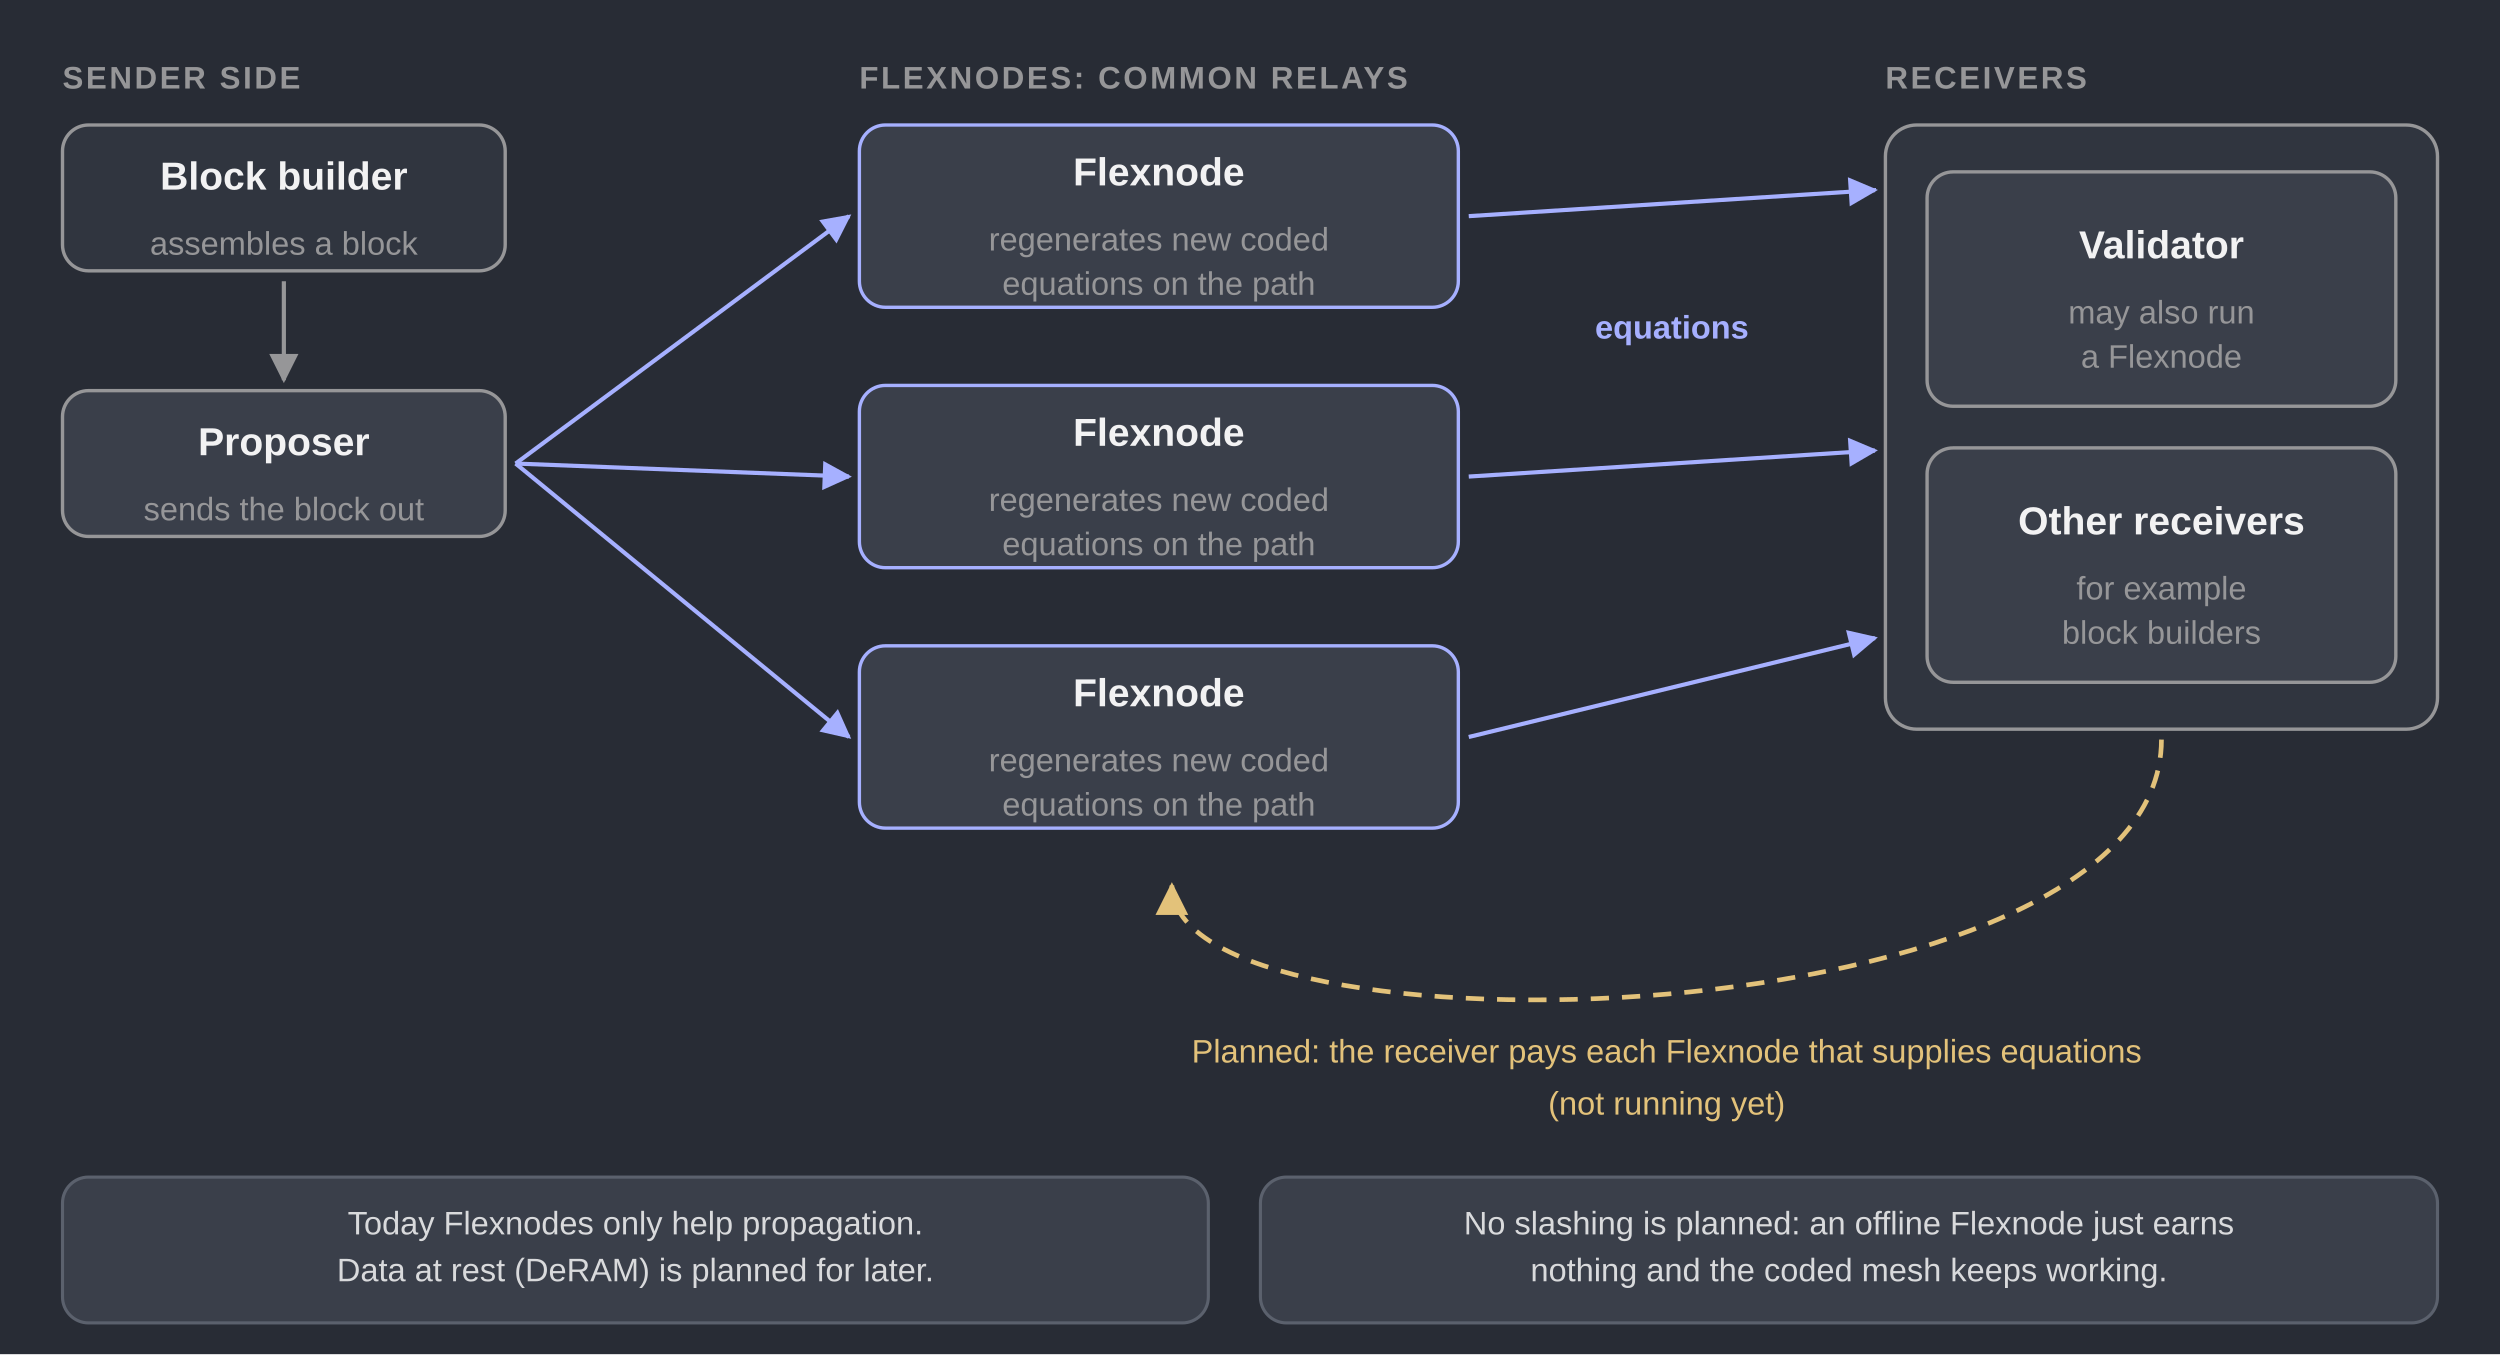
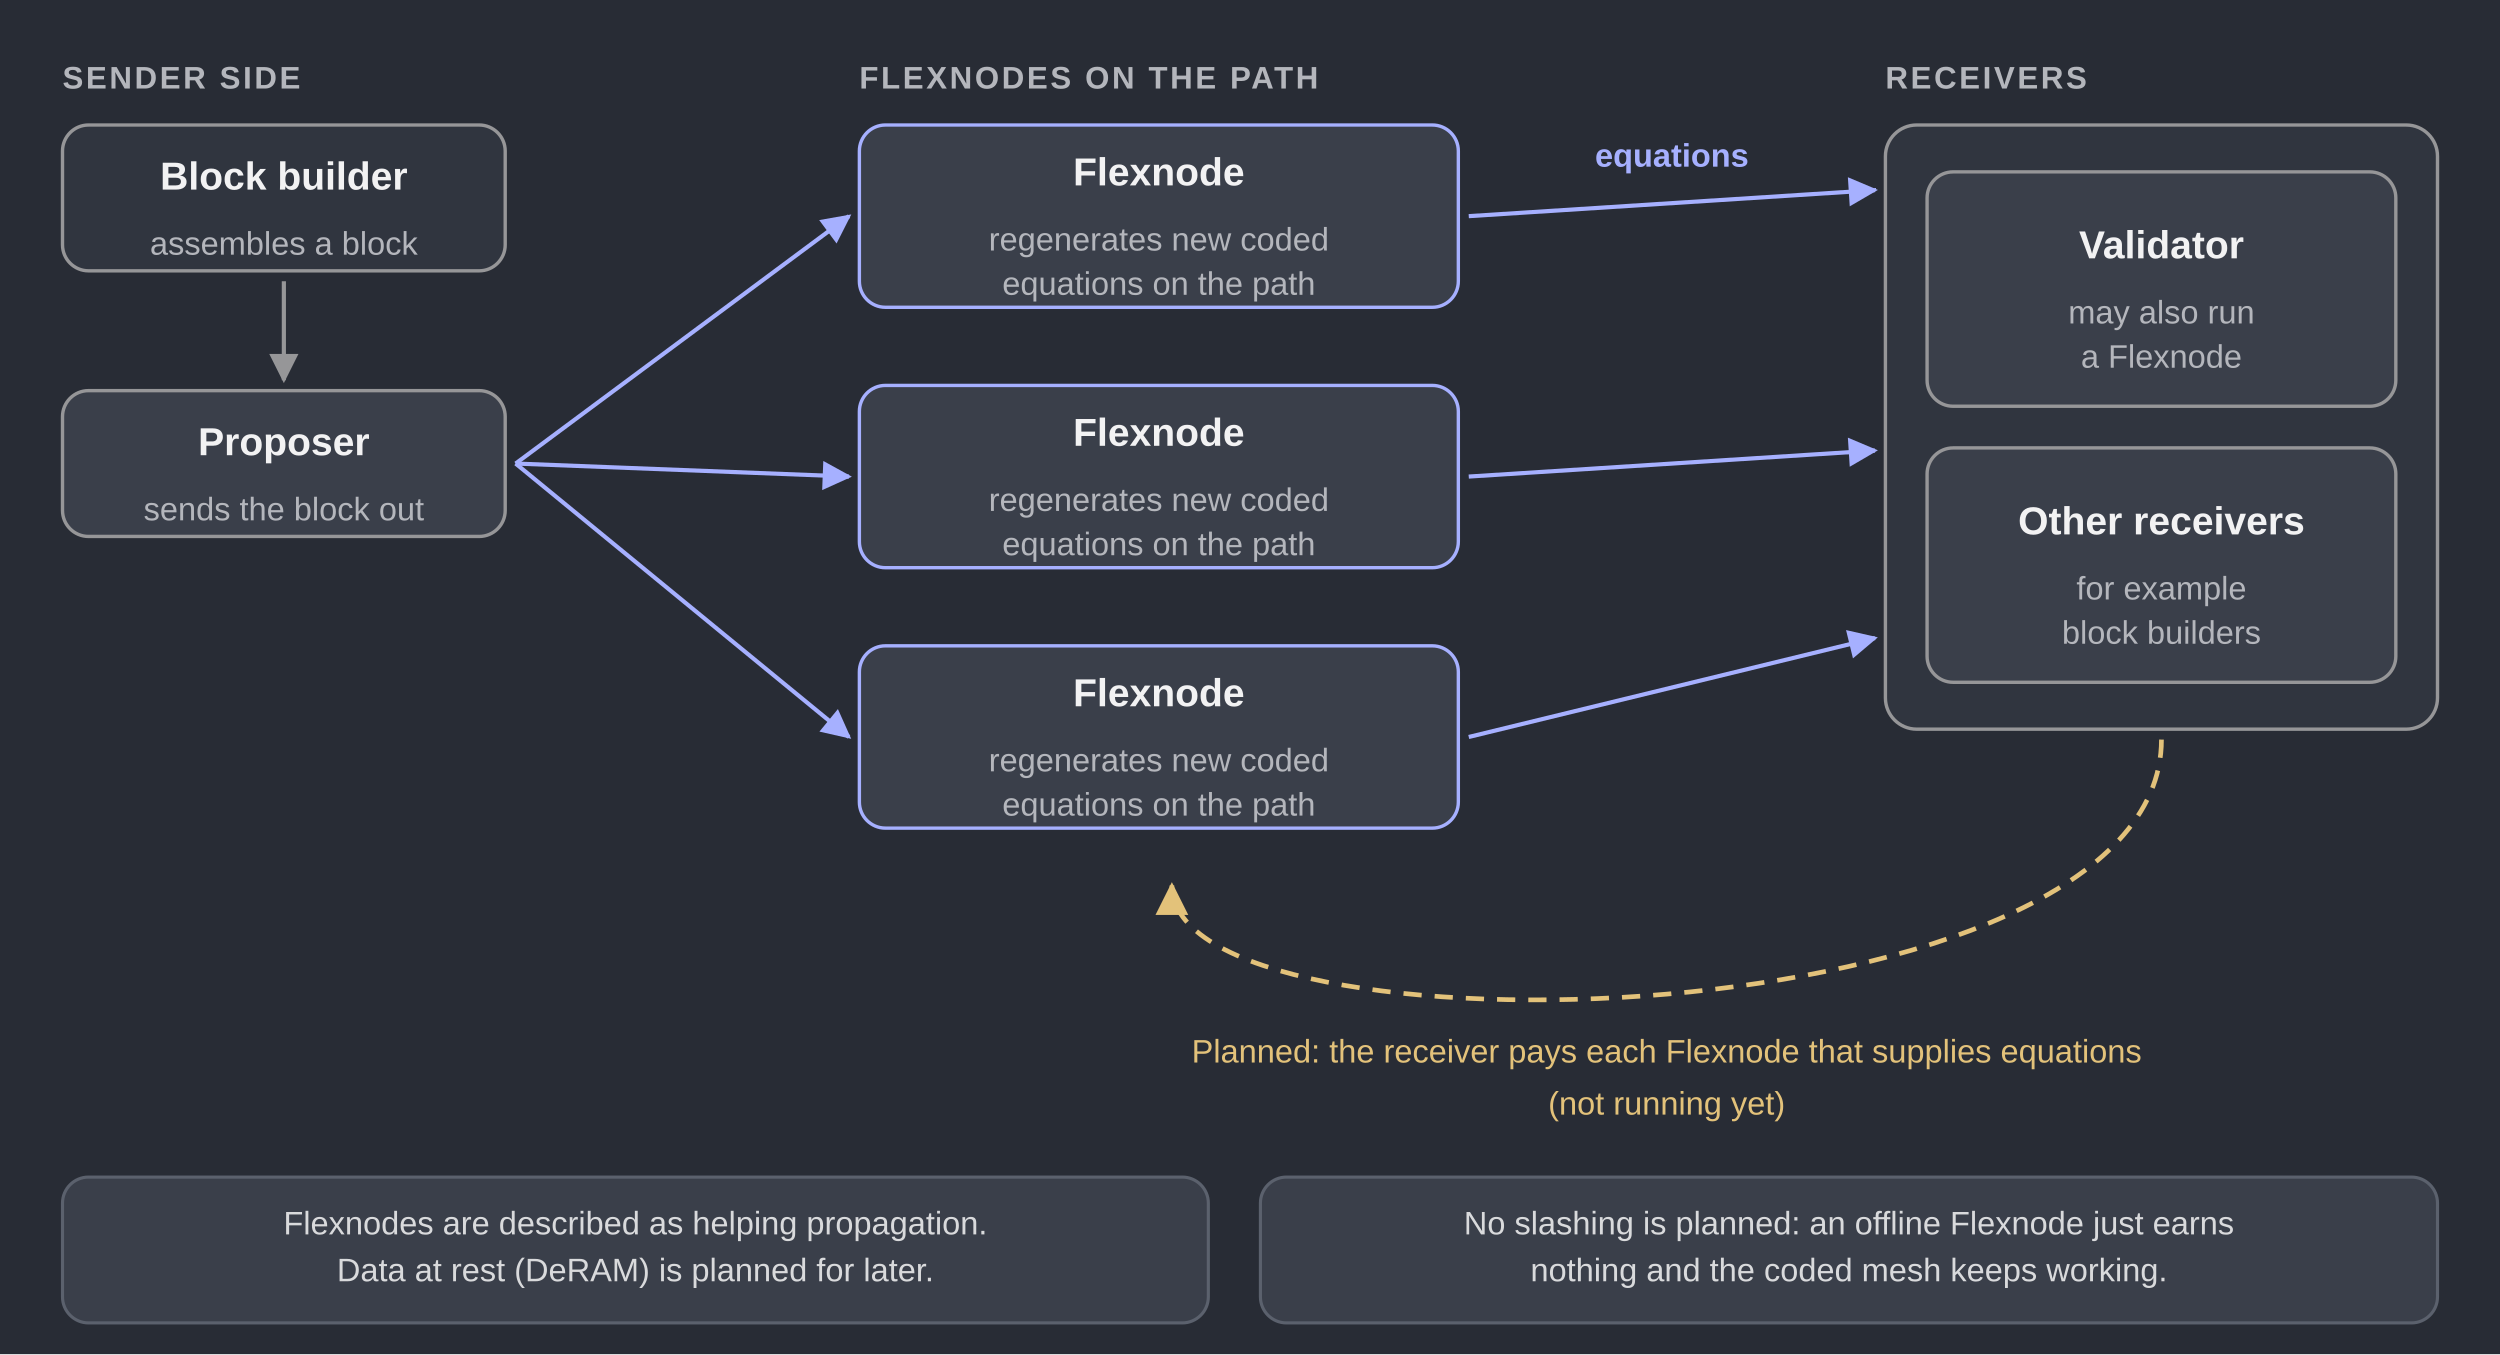
<svg xmlns="http://www.w3.org/2000/svg" viewBox="0 0 960 520" font-family="Helvetica Neue, Arial, sans-serif">
  <defs>
    <marker id="a" viewBox="0 0 10 10" refX="9" refY="5" markerWidth="7" markerHeight="7" orient="auto-start-reverse">
      <path d="M0 0L10 5L0 10z" fill="#969698" />
    </marker>
    <marker id="aw" viewBox="0 0 10 10" refX="9" refY="5" markerWidth="7" markerHeight="7" orient="auto-start-reverse">
      <path d="M0 0L10 5L0 10z" fill="#E3C27A" />
    </marker>
    <marker id="al" viewBox="0 0 10 10" refX="9" refY="5" markerWidth="7" markerHeight="7" orient="auto-start-reverse">
      <path d="M0 0L10 5L0 10z" fill="#A6B0FF" />
    </marker>
    <marker id="ab" viewBox="0 0 10 10" refX="9" refY="5" markerWidth="7" markerHeight="7" orient="auto-start-reverse">
      <path d="M0 0L10 5L0 10z" fill="#93C3EA" />
    </marker>
  </defs>
  <rect width="960" height="520" fill="#282C35" />
-   <text x="24" y="34" fill="#969698" font-size="12" font-weight="600" text-anchor="start" letter-spacing="1">SENDER SIDE</text>
+   <text x="24" y="34" fill="#B4B6BC" font-size="12" font-weight="600" text-anchor="start" letter-spacing="1">SENDER SIDE</text>
  <rect x="24" y="48" width="170" height="56" rx="10" fill="#30353F" stroke="#969698" stroke-width="1.3" />
  <text x="109.0" y="72.8" fill="#F2F2F3" font-size="15" font-weight="600" text-anchor="middle">Block builder</text>
-   <text x="109.0" y="97.8" fill="#969698" font-size="12.5" font-weight="400" text-anchor="middle">assembles a block</text>
+   <text x="109.0" y="97.8" fill="#B4B6BC" font-size="12.5" font-weight="400" text-anchor="middle">assembles a block</text>
  <rect x="24" y="150" width="170" height="56" rx="10" fill="#3A3F4A" stroke="#969698" stroke-width="1.3" />
  <text x="109.0" y="174.8" fill="#F2F2F3" font-size="15" font-weight="600" text-anchor="middle">Proposer</text>
-   <text x="109.0" y="199.8" fill="#969698" font-size="12.5" font-weight="400" text-anchor="middle">sends the block out</text>
+   <text x="109.0" y="199.8" fill="#B4B6BC" font-size="12.5" font-weight="400" text-anchor="middle">sends the block out</text>
  <line x1="109" y1="108" x2="109" y2="146" stroke="#969698" stroke-width="1.6" marker-end="url(#a)" />
-   <text x="330" y="34" fill="#969698" font-size="12" font-weight="600" text-anchor="start" letter-spacing="1">FLEXNODES: COMMON RELAYS</text>
+   <text x="330" y="34" fill="#B4B6BC" font-size="12" font-weight="600" text-anchor="start" letter-spacing="1">FLEXNODES ON THE PATH</text>
  <rect x="330" y="48" width="230" height="70" rx="10" fill="#3A3F4A" stroke="#A6B0FF" stroke-width="1.3" />
  <text x="445.0" y="71.2" fill="#F2F2F3" font-size="15" font-weight="600" text-anchor="middle">Flexnode</text>
-   <text x="445.0" y="96.2" fill="#969698" font-size="12.5" font-weight="400" text-anchor="middle">regenerates new coded</text>
-   <text x="445.0" y="113.2" fill="#969698" font-size="12.5" font-weight="400" text-anchor="middle">equations on the path</text>
+   <text x="445.0" y="96.2" fill="#B4B6BC" font-size="12.5" font-weight="400" text-anchor="middle">regenerates new coded</text>
+   <text x="445.0" y="113.2" fill="#B4B6BC" font-size="12.5" font-weight="400" text-anchor="middle">equations on the path</text>
  <line x1="198" y1="178" x2="326" y2="83" stroke="#A6B0FF" stroke-width="1.6" marker-end="url(#al)" />
  <rect x="330" y="148" width="230" height="70" rx="10" fill="#3A3F4A" stroke="#A6B0FF" stroke-width="1.3" />
  <text x="445.0" y="171.2" fill="#F2F2F3" font-size="15" font-weight="600" text-anchor="middle">Flexnode</text>
-   <text x="445.0" y="196.2" fill="#969698" font-size="12.5" font-weight="400" text-anchor="middle">regenerates new coded</text>
-   <text x="445.0" y="213.2" fill="#969698" font-size="12.5" font-weight="400" text-anchor="middle">equations on the path</text>
+   <text x="445.0" y="196.2" fill="#B4B6BC" font-size="12.5" font-weight="400" text-anchor="middle">regenerates new coded</text>
+   <text x="445.0" y="213.2" fill="#B4B6BC" font-size="12.5" font-weight="400" text-anchor="middle">equations on the path</text>
  <line x1="198" y1="178" x2="326" y2="183" stroke="#A6B0FF" stroke-width="1.6" marker-end="url(#al)" />
  <rect x="330" y="248" width="230" height="70" rx="10" fill="#3A3F4A" stroke="#A6B0FF" stroke-width="1.3" />
  <text x="445.0" y="271.2" fill="#F2F2F3" font-size="15" font-weight="600" text-anchor="middle">Flexnode</text>
-   <text x="445.0" y="296.2" fill="#969698" font-size="12.5" font-weight="400" text-anchor="middle">regenerates new coded</text>
-   <text x="445.0" y="313.2" fill="#969698" font-size="12.5" font-weight="400" text-anchor="middle">equations on the path</text>
+   <text x="445.0" y="296.2" fill="#B4B6BC" font-size="12.5" font-weight="400" text-anchor="middle">regenerates new coded</text>
+   <text x="445.0" y="313.2" fill="#B4B6BC" font-size="12.5" font-weight="400" text-anchor="middle">equations on the path</text>
  <line x1="198" y1="178" x2="326" y2="283" stroke="#A6B0FF" stroke-width="1.6" marker-end="url(#al)" />
-   <text x="724" y="34" fill="#969698" font-size="12" font-weight="600" text-anchor="start" letter-spacing="1">RECEIVERS</text>
+   <text x="724" y="34" fill="#B4B6BC" font-size="12" font-weight="600" text-anchor="start" letter-spacing="1">RECEIVERS</text>
  <rect x="724" y="48" width="212" height="232" rx="12" fill="#30353F" stroke="#969698" stroke-width="1.3" />
  <rect x="740" y="66" width="180" height="90" rx="10" fill="#3A3F4A" stroke="#969698" stroke-width="1.3" />
  <text x="830.0" y="99.2" fill="#F2F2F3" font-size="15" font-weight="600" text-anchor="middle">Validator</text>
-   <text x="830.0" y="124.2" fill="#969698" font-size="12.5" font-weight="400" text-anchor="middle">may also run</text>
-   <text x="830.0" y="141.2" fill="#969698" font-size="12.5" font-weight="400" text-anchor="middle">a Flexnode</text>
+   <text x="830.0" y="124.2" fill="#B4B6BC" font-size="12.5" font-weight="400" text-anchor="middle">may also run</text>
+   <text x="830.0" y="141.2" fill="#B4B6BC" font-size="12.5" font-weight="400" text-anchor="middle">a Flexnode</text>
  <rect x="740" y="172" width="180" height="90" rx="10" fill="#3A3F4A" stroke="#969698" stroke-width="1.3" />
  <text x="830.0" y="205.2" fill="#F2F2F3" font-size="15" font-weight="600" text-anchor="middle">Other receivers</text>
-   <text x="830.0" y="230.2" fill="#969698" font-size="12.5" font-weight="400" text-anchor="middle">for example</text>
-   <text x="830.0" y="247.2" fill="#969698" font-size="12.5" font-weight="400" text-anchor="middle">block builders</text>
+   <text x="830.0" y="230.2" fill="#B4B6BC" font-size="12.5" font-weight="400" text-anchor="middle">for example</text>
+   <text x="830.0" y="247.2" fill="#B4B6BC" font-size="12.5" font-weight="400" text-anchor="middle">block builders</text>
  <line x1="564" y1="83" x2="720" y2="73" stroke="#A6B0FF" stroke-width="1.6" marker-end="url(#al)" />
  <line x1="564" y1="183" x2="720" y2="173" stroke="#A6B0FF" stroke-width="1.6" marker-end="url(#al)" />
  <line x1="564" y1="283" x2="720" y2="245" stroke="#A6B0FF" stroke-width="1.6" marker-end="url(#al)" />
-   <text x="642" y="130" fill="#A6B0FF" font-size="12.5" font-weight="600" text-anchor="middle">equations</text>
+   <text x="642" y="64" fill="#A6B0FF" font-size="12.5" font-weight="600" text-anchor="middle">equations</text>
  <path d="M830 284 C 830 400, 450 410, 450 340" stroke="#E3C27A" stroke-width="1.8" fill="none" stroke-dasharray="7 5" marker-end="url(#aw)" />
  <text x="640" y="408" fill="#E3C27A" font-size="12.5" font-weight="400" text-anchor="middle">Planned: the receiver pays each Flexnode that supplies equations</text>
  <text x="640" y="428" fill="#E3C27A" font-size="12.5" font-weight="400" text-anchor="middle">(not running yet)</text>
  <rect x="24" y="452" width="440" height="56" rx="10" fill="#3A3F4A" stroke="#5B616D" stroke-width="1.2" />
-   <text x="244" y="474" fill="#D9DADC" font-size="12.5" font-weight="400" text-anchor="middle">Today Flexnodes only help propagation.</text>
+   <text x="244" y="474" fill="#D9DADC" font-size="12.5" font-weight="400" text-anchor="middle">Flexnodes are described as helping propagation.</text>
  <text x="244" y="492" fill="#D9DADC" font-size="12.5" font-weight="400" text-anchor="middle">Data at rest (DeRAM) is planned for later.</text>
  <rect x="484" y="452" width="452" height="56" rx="10" fill="#3A3F4A" stroke="#5B616D" stroke-width="1.2" />
  <text x="710" y="474" fill="#D9DADC" font-size="12.5" font-weight="400" text-anchor="middle">No slashing is planned: an offline Flexnode just earns</text>
  <text x="710" y="492" fill="#D9DADC" font-size="12.5" font-weight="400" text-anchor="middle">nothing and the coded mesh keeps working.</text>
</svg>
